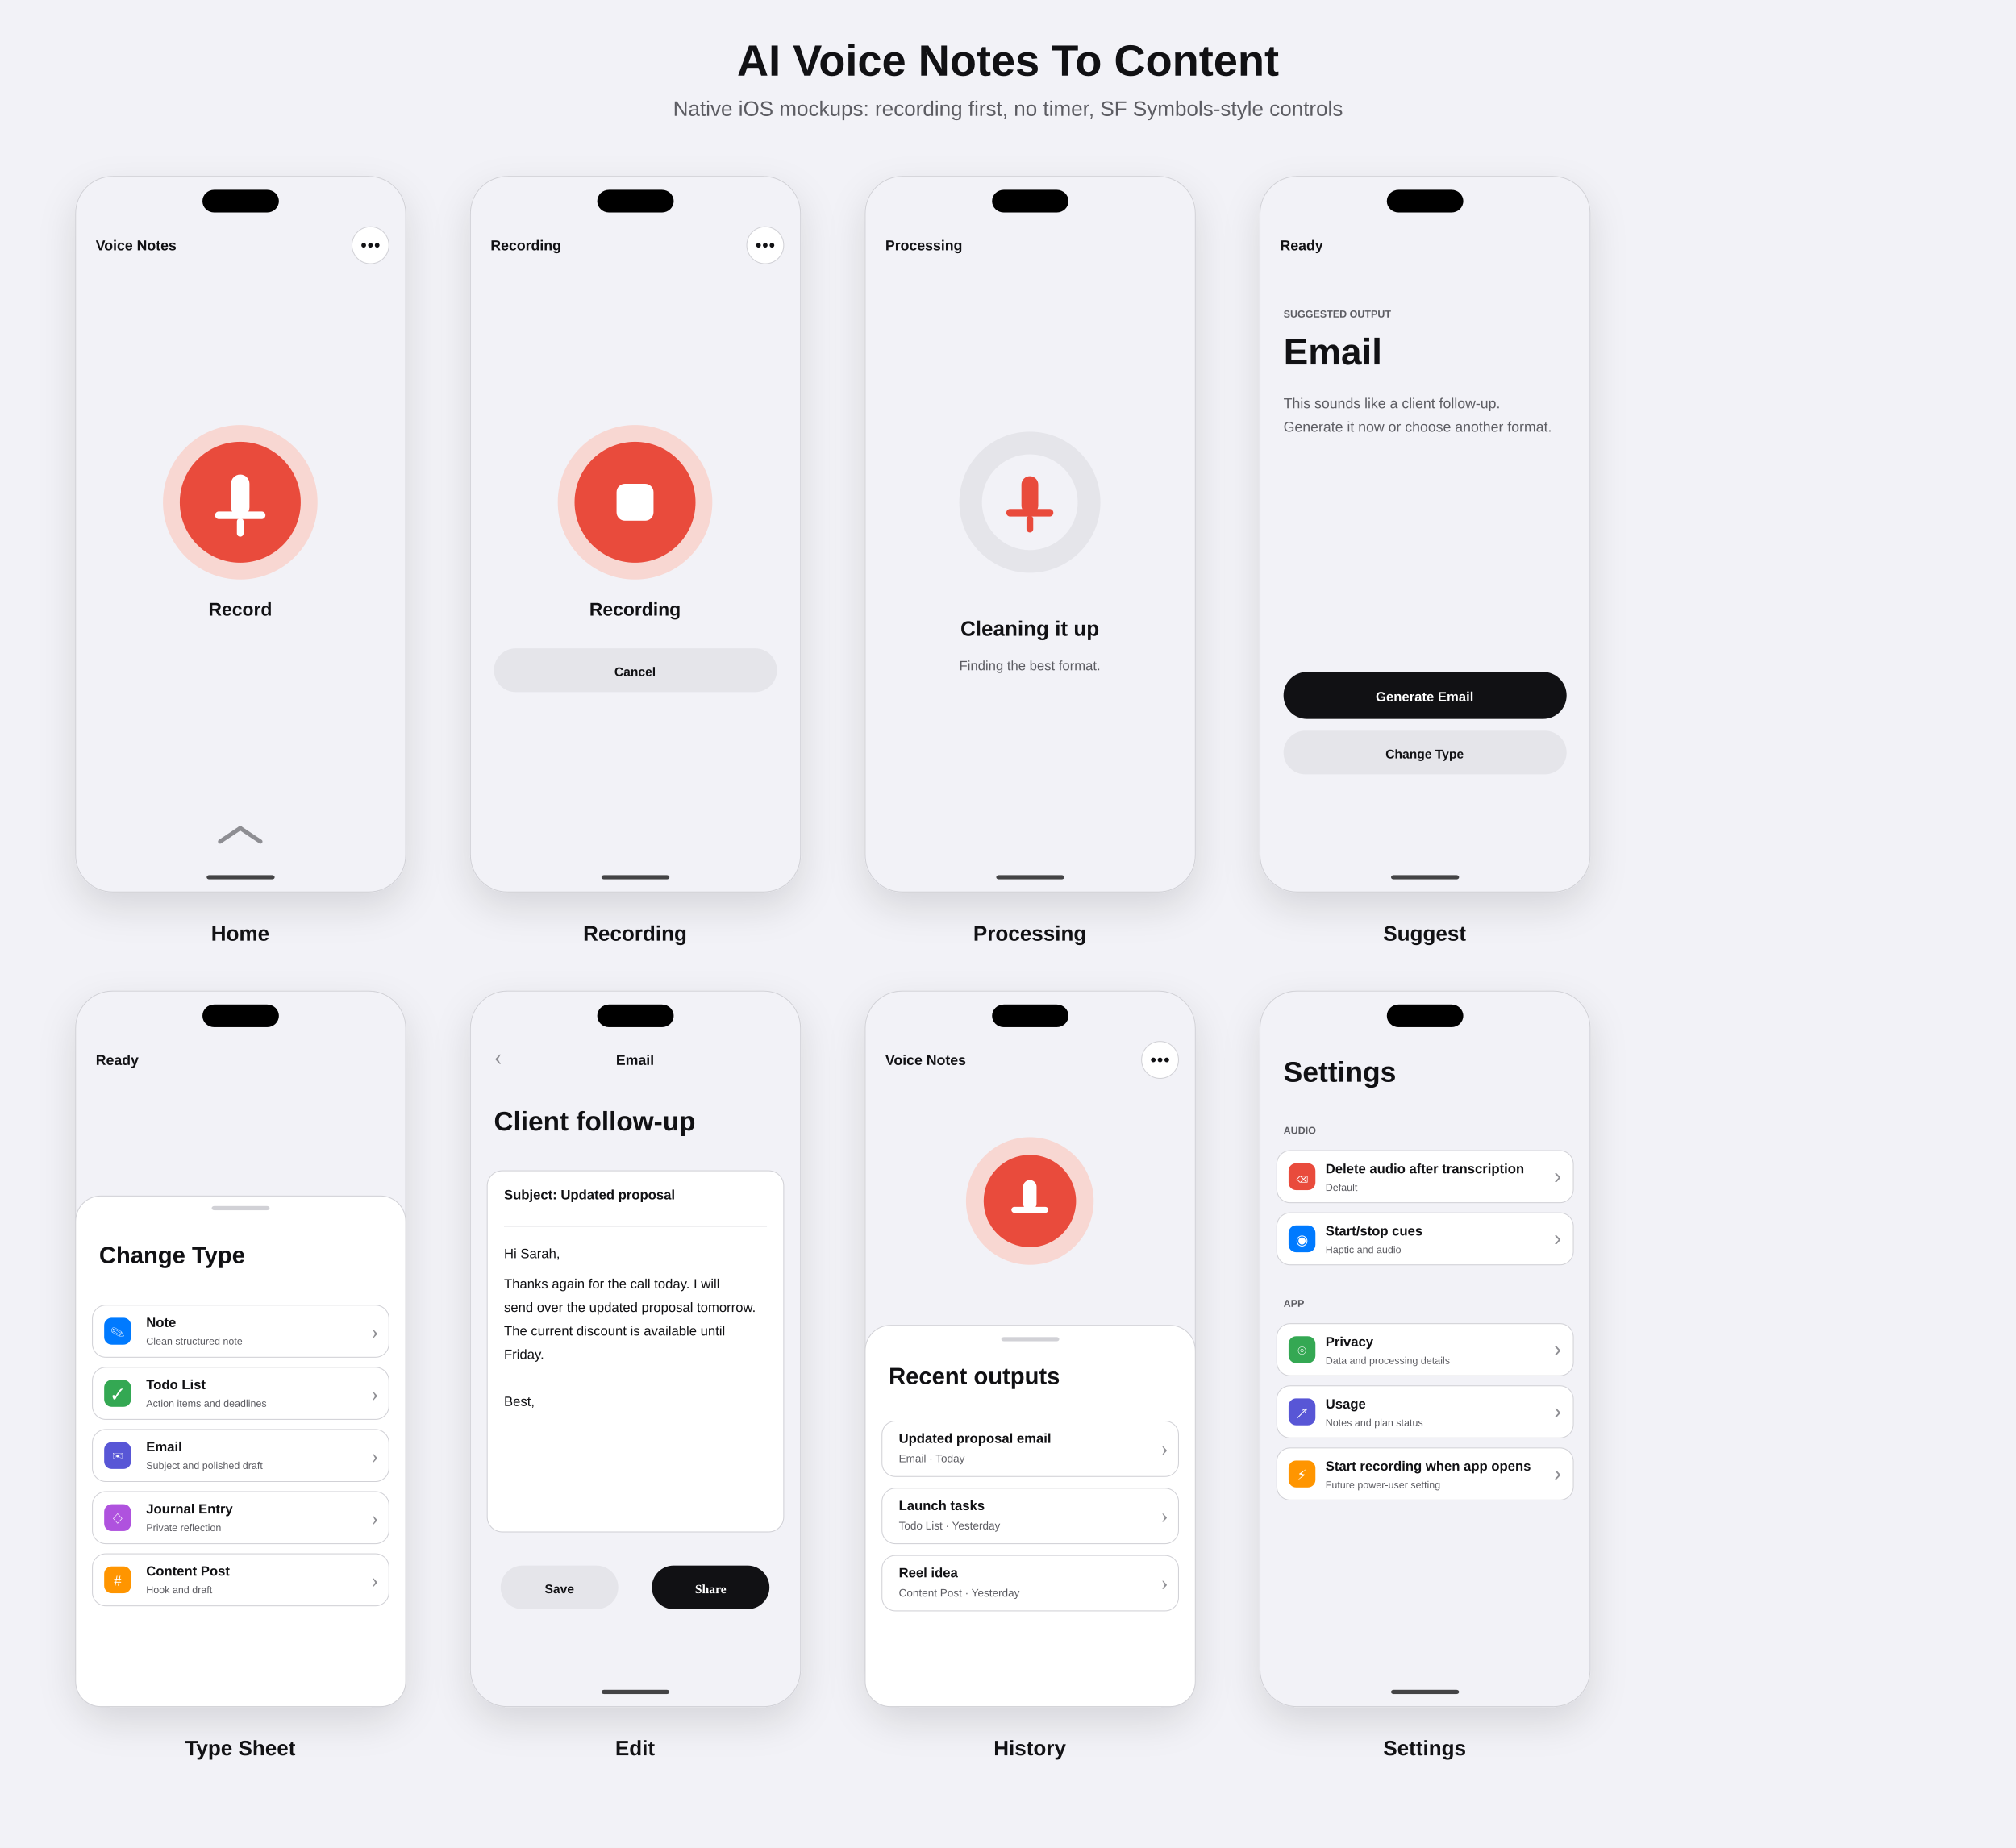
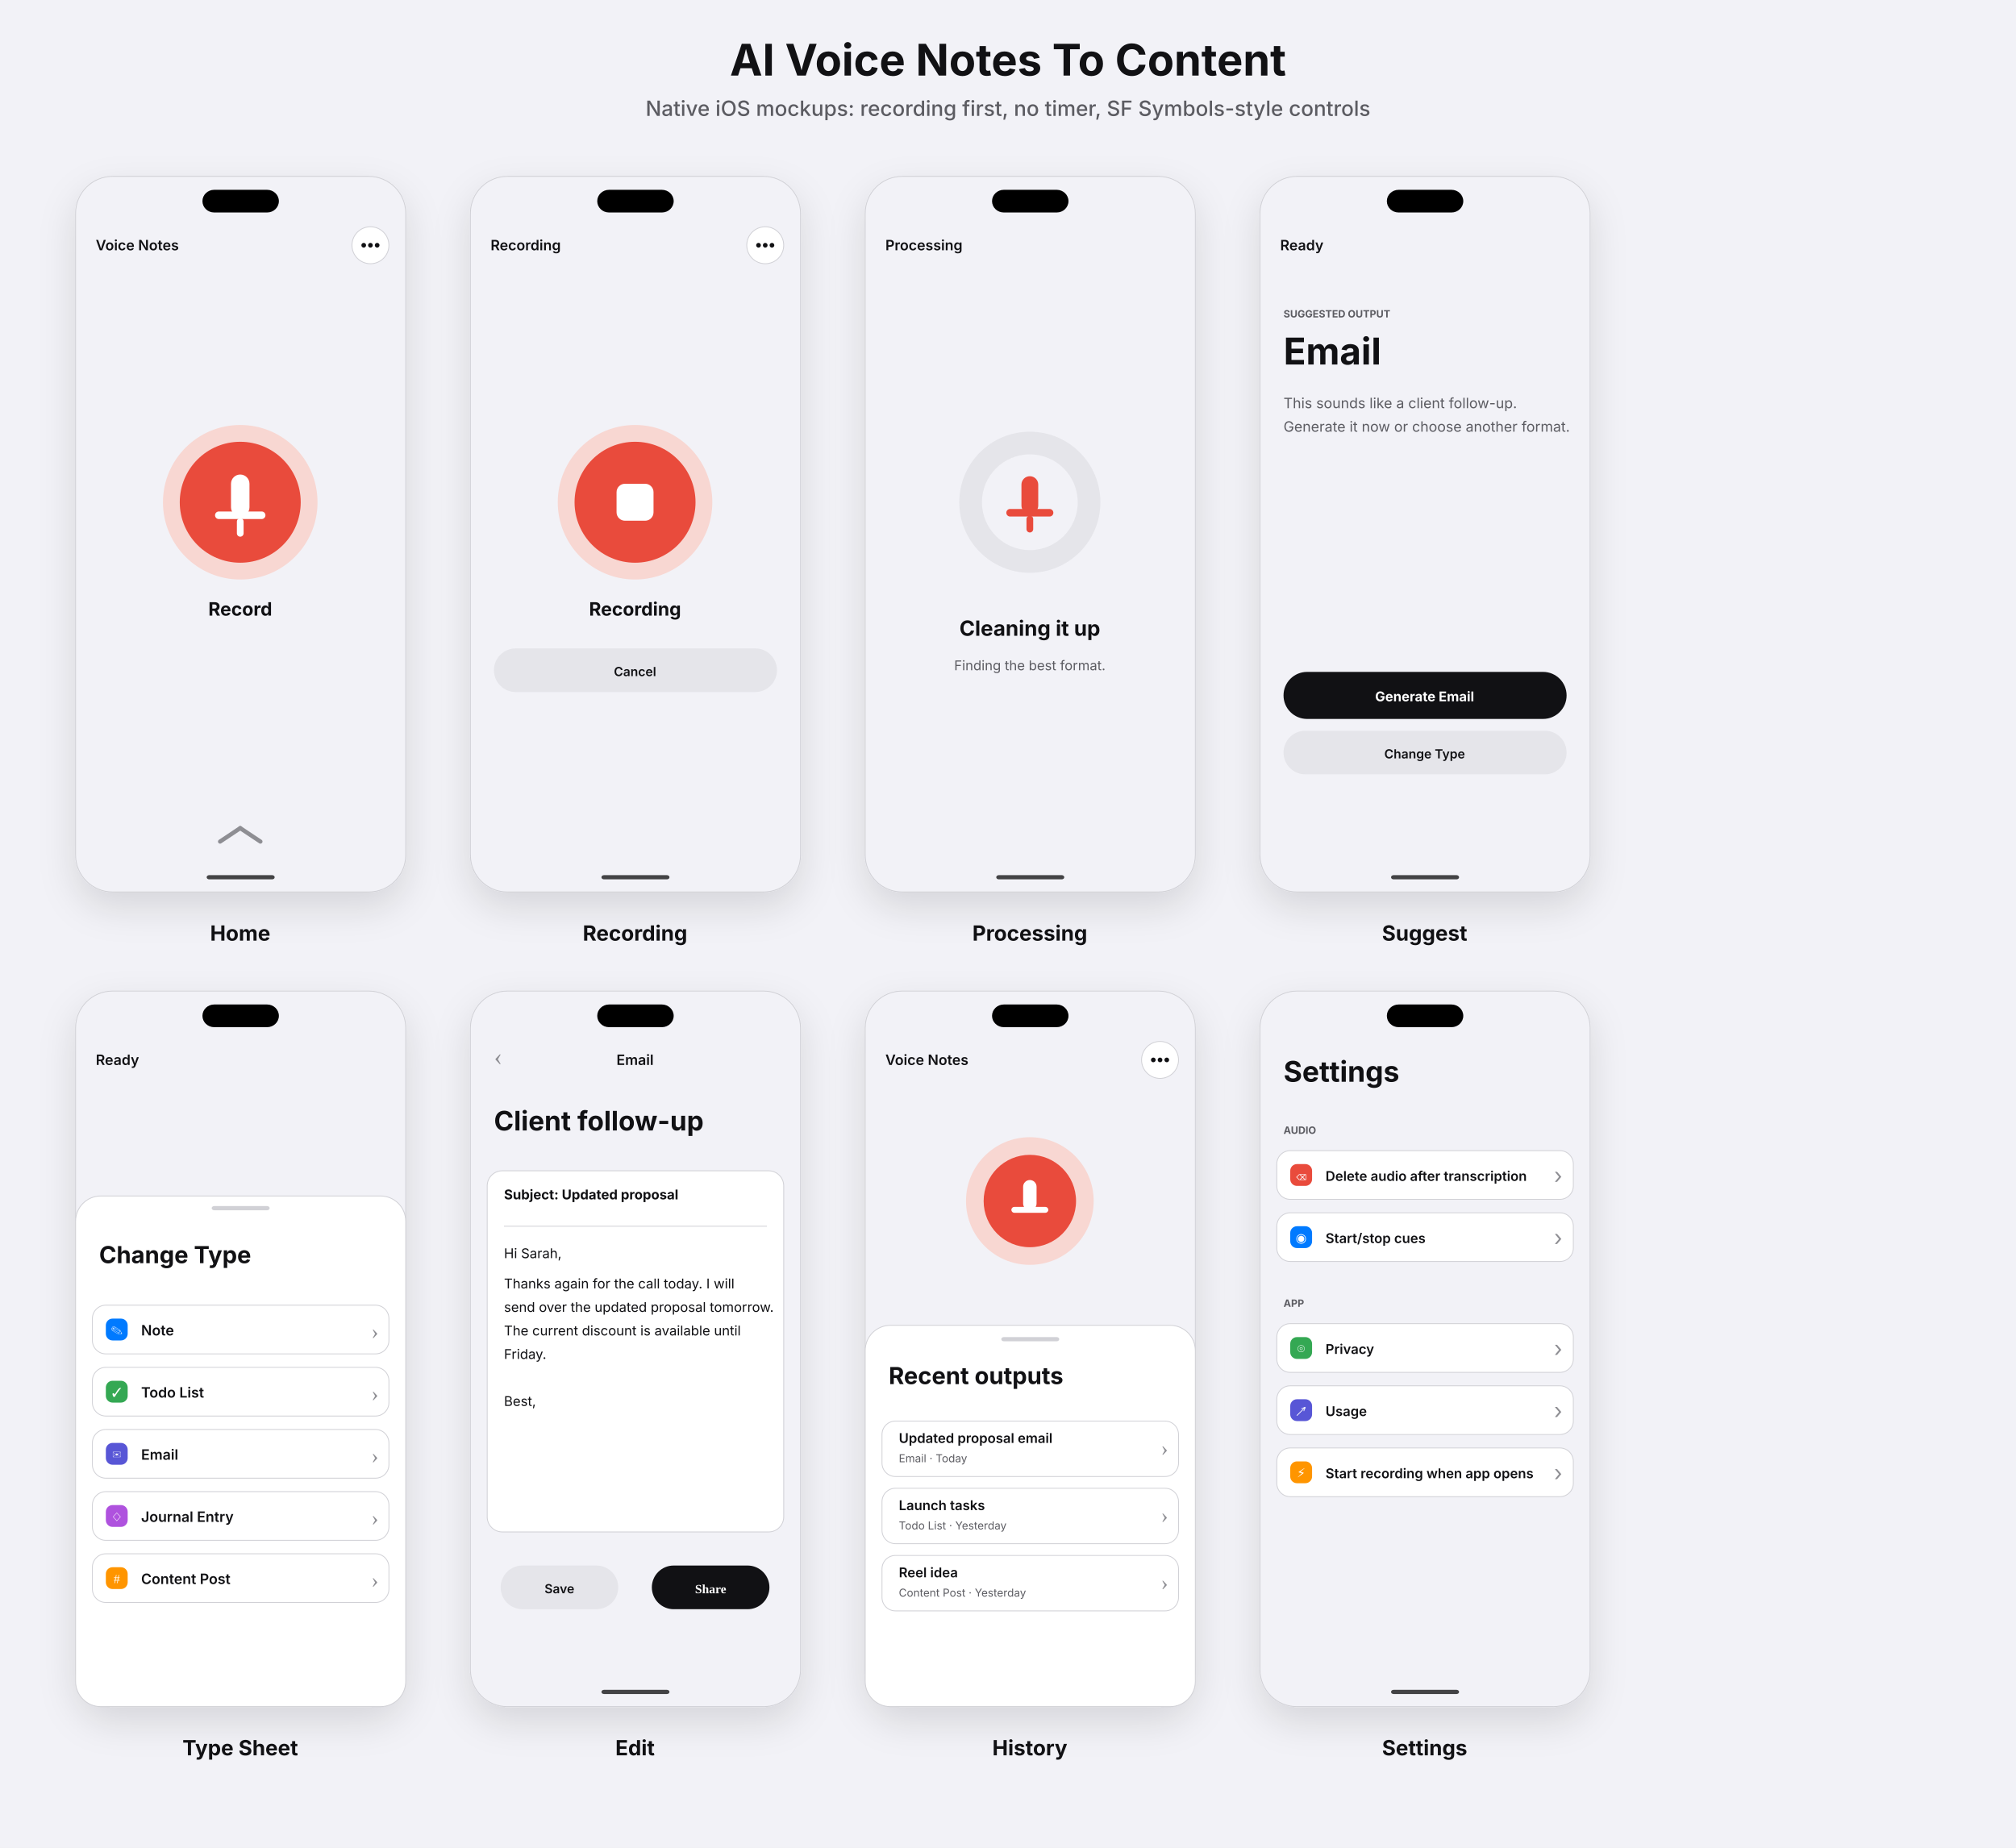
<svg xmlns="http://www.w3.org/2000/svg" width="2400" height="2200" viewBox="0 0 2400 2200">
  <rect width="2400" height="2200" fill="#f2f2f7" />
-   <text x="1200" y="90" text-anchor="middle" font-family="-apple-system, BlinkMacSystemFont, 'SF Pro Display', 'Helvetica Neue', Arial, sans-serif" font-size="52" font-weight="700" fill="#111114">AI Voice Notes To Content</text>
-   <text x="1200" y="138" text-anchor="middle" font-family="-apple-system, BlinkMacSystemFont, 'SF Pro Text', 'Helvetica Neue', Arial, sans-serif" font-size="25" font-weight="500" fill="#5c5c62">Native iOS mockups: recording first, no timer, SF Symbols-style controls</text>
+   <text x="1200" y="90" text-anchor="middle" font-family="-apple-system, BlinkMacSystemFont, 'SF Pro Display', Aptos, 'Segoe UI', sans-serif" font-size="52" font-weight="700" fill="#111114">AI Voice Notes To Content</text>
+   <text x="1200" y="138" text-anchor="middle" font-family="-apple-system, BlinkMacSystemFont, 'SF Pro Text', Aptos, 'Segoe UI', sans-serif" font-size="25" font-weight="500" fill="#5c5c62">Native iOS mockups: recording first, no timer, SF Symbols-style controls</text>
  <defs>
    <filter id="shadow" x="-20%" y="-20%" width="140%" height="140%">
      <feDropShadow dx="0" dy="18" stdDeviation="22" flood-color="#000000" flood-opacity="0.12" />
    </filter>
    <style>
-       .font { font-family: -apple-system, BlinkMacSystemFont, 'SF Pro Text', 'Helvetica Neue', Arial, sans-serif; }
-       .display { font-family: -apple-system, BlinkMacSystemFont, 'SF Pro Display', 'Helvetica Neue', Arial, sans-serif; }
+       .font { font-family: -apple-system, BlinkMacSystemFont, 'SF Pro Text', Aptos, 'Segoe UI', sans-serif; }
+       .display { font-family: -apple-system, BlinkMacSystemFont, 'SF Pro Display', Aptos, 'Segoe UI', sans-serif; }
      .phone { fill: #f2f2f7; stroke: #d1d1d6; stroke-width: 1; filter: url(#shadow); }
      .island { fill: #000000; }
      .label { fill: #111114; }
      .secondary { fill: #5c5c62; }
      .tertiary { fill: #8e8e93; }
      .group { fill: #ffffff; stroke: #d1d1d6; stroke-width: 1; }
      .soft { fill: #e5e5ea; }
      .red { fill: #e94b3c; }
      .redsoft { fill: #f8d7d2; }
      .blue { fill: #007aff; }
    </style>
  </defs>
  <g transform="translate(90 210)">
    <rect class="phone" width="393" height="852" rx="44" />
    <rect class="island" x="151" y="16" width="91" height="27" rx="14" />
    <rect x="156" y="832" width="81" height="5" rx="3" fill="#000" opacity=".72" />
    <text class="font label" x="24" y="88" font-size="17" font-weight="600">Voice Notes</text>
    <circle cx="351" cy="82" r="22" fill="#fff" stroke="#d1d1d6" />
    <circle cx="343" cy="82" r="2.8" fill="#111114" />
    <circle cx="351" cy="82" r="2.8" fill="#111114" />
    <circle cx="359" cy="82" r="2.8" fill="#111114" />
    <circle class="redsoft" cx="196" cy="388" r="92" />
    <circle class="red" cx="196" cy="388" r="72" />
    <rect x="185" y="355" width="22" height="50" rx="11" fill="#fff" />
    <rect x="166" y="399" width="60" height="9" rx="4.5" fill="#fff" />
    <rect x="192" y="407" width="8" height="22" rx="4" fill="#fff" />
    <text class="display label" x="196" y="523" font-size="22" font-weight="700" text-anchor="middle">Record</text>
    <line x1="172" y1="792" x2="196" y2="776" stroke="#8e8e93" stroke-width="5" stroke-linecap="round" />
    <line x1="220" y1="792" x2="196" y2="776" stroke="#8e8e93" stroke-width="5" stroke-linecap="round" />
    <text class="display label" x="196" y="910" font-size="25" font-weight="700" text-anchor="middle">Home</text>
  </g>
  <g transform="translate(560 210)">
    <rect class="phone" width="393" height="852" rx="44" />
    <rect class="island" x="151" y="16" width="91" height="27" rx="14" />
    <rect x="156" y="832" width="81" height="5" rx="3" fill="#000" opacity=".72" />
    <text class="font label" x="24" y="88" font-size="17" font-weight="600">Recording</text>
    <circle cx="351" cy="82" r="22" fill="#fff" stroke="#d1d1d6" />
    <circle cx="343" cy="82" r="2.8" fill="#111114" />
    <circle cx="351" cy="82" r="2.8" fill="#111114" />
    <circle cx="359" cy="82" r="2.8" fill="#111114" />
    <circle class="redsoft" cx="196" cy="388" r="92" />
    <circle class="red" cx="196" cy="388" r="72" />
    <rect x="174" y="366" width="44" height="44" rx="10" fill="#fff" />
    <text class="display label" x="196" y="523" font-size="22" font-weight="700" text-anchor="middle">Recording</text>
    <rect x="28" y="562" width="337" height="52" rx="26" fill="#e5e5ea" />
    <text class="font label" x="196" y="595" font-size="15" font-weight="600" text-anchor="middle">Cancel</text>
    <text class="display label" x="196" y="910" font-size="25" font-weight="700" text-anchor="middle">Recording</text>
  </g>
  <g transform="translate(1030 210)">
    <rect class="phone" width="393" height="852" rx="44" />
    <rect class="island" x="151" y="16" width="91" height="27" rx="14" />
    <rect x="156" y="832" width="81" height="5" rx="3" fill="#000" opacity=".72" />
    <text class="font label" x="24" y="88" font-size="17" font-weight="600">Processing</text>
    <circle cx="196" cy="388" r="84" fill="#e5e5ea" />
    <circle cx="196" cy="388" r="57" fill="#f2f2f7" />
    <rect x="186" y="357" width="20" height="45" rx="10" fill="#e94b3c" />
    <rect x="168" y="396" width="56" height="9" rx="4.5" fill="#e94b3c" />
    <rect x="192" y="404" width="8" height="20" rx="4" fill="#e94b3c" />
    <text class="display label" x="196" y="547" font-size="25" font-weight="700" text-anchor="middle">Cleaning it up</text>
    <text class="font secondary" x="196" y="588" font-size="16" text-anchor="middle">Finding the best format.</text>
    <text class="display label" x="196" y="910" font-size="25" font-weight="700" text-anchor="middle">Processing</text>
  </g>
  <g transform="translate(1500 210)">
    <rect class="phone" width="393" height="852" rx="44" />
    <rect class="island" x="151" y="16" width="91" height="27" rx="14" />
    <rect x="156" y="832" width="81" height="5" rx="3" fill="#000" opacity=".72" />
    <text class="font label" x="24" y="88" font-size="17" font-weight="600">Ready</text>
    <text class="font secondary" x="28" y="168" font-size="12" font-weight="700">SUGGESTED OUTPUT</text>
    <text class="display label" x="28" y="224" font-size="44" font-weight="700">Email</text>
    <text class="font secondary" x="28" y="276" font-size="17">This sounds like a client follow-up.</text>
    <text class="font secondary" x="28" y="304" font-size="17">Generate it now or choose another format.</text>
    <rect x="28" y="590" width="337" height="56" rx="28" fill="#111114" />
    <text class="font" x="196" y="625" font-size="16" font-weight="700" fill="#fff" text-anchor="middle">Generate Email</text>
    <rect x="28" y="660" width="337" height="52" rx="26" fill="#e5e5ea" />
    <text class="font label" x="196" y="693" font-size="15" font-weight="600" text-anchor="middle">Change Type</text>
    <text class="display label" x="196" y="910" font-size="25" font-weight="700" text-anchor="middle">Suggest</text>
  </g>
  <g transform="translate(90 1180)">
    <rect class="phone" width="393" height="852" rx="44" />
    <rect class="island" x="151" y="16" width="91" height="27" rx="14" />
    <rect x="156" y="832" width="81" height="5" rx="3" fill="#000" opacity=".72" />
    <text class="font label" x="24" y="88" font-size="17" font-weight="600">Ready</text>
    <rect class="group" x="0" y="244" width="393" height="608" rx="30" />
    <rect x="162" y="256" width="69" height="5" rx="3" fill="#d1d1d6" />
    <text class="display label" x="28" y="324" font-size="28" font-weight="700">Change Type</text>
    <g transform="translate(20 374)">
-       <rect class="group" width="353" height="62" rx="16" />
-       <rect x="14" y="15" width="32" height="32" rx="9" fill="#007aff" />
-       <text x="30" y="38" font-size="18" fill="#fff" text-anchor="middle">✎</text>
-       <text class="font label" x="64" y="26" font-size="16" font-weight="600">Note</text>
-       <text class="font secondary" x="64" y="47" font-size="12">Clean structured note</text>
+       <rect class="group" width="353" height="58" rx="16" />
+       <rect x="16" y="16" width="26" height="26" rx="8" fill="#007aff" />
+       <text x="29" y="35" font-size="15" fill="#fff" text-anchor="middle">✎</text>
+       <text class="font label" x="58" y="36" font-size="17" font-weight="600">Note</text>
      <text class="tertiary" x="332" y="40" font-size="26">›</text>
    </g>
    <g transform="translate(20 448)">
-       <rect class="group" width="353" height="62" rx="16" />
-       <rect x="14" y="15" width="32" height="32" rx="9" fill="#34a853" />
-       <text x="30" y="38" font-size="18" fill="#fff" text-anchor="middle">✓</text>
-       <text class="font label" x="64" y="26" font-size="16" font-weight="600">Todo List</text>
-       <text class="font secondary" x="64" y="47" font-size="12">Action items and deadlines</text>
+       <rect class="group" width="353" height="58" rx="16" />
+       <rect x="16" y="16" width="26" height="26" rx="8" fill="#34a853" />
+       <text x="29" y="35" font-size="15" fill="#fff" text-anchor="middle">✓</text>
+       <text class="font label" x="58" y="36" font-size="17" font-weight="600">Todo List</text>
      <text class="tertiary" x="332" y="40" font-size="26">›</text>
    </g>
    <g transform="translate(20 522)">
-       <rect class="group" width="353" height="62" rx="16" />
-       <rect x="14" y="15" width="32" height="32" rx="9" fill="#5856d6" />
-       <text x="30" y="38" font-size="18" fill="#fff" text-anchor="middle">✉</text>
-       <text class="font label" x="64" y="26" font-size="16" font-weight="600">Email</text>
-       <text class="font secondary" x="64" y="47" font-size="12">Subject and polished draft</text>
+       <rect class="group" width="353" height="58" rx="16" />
+       <rect x="16" y="16" width="26" height="26" rx="8" fill="#5856d6" />
+       <text x="29" y="35" font-size="15" fill="#fff" text-anchor="middle">✉</text>
+       <text class="font label" x="58" y="36" font-size="17" font-weight="600">Email</text>
      <text class="tertiary" x="332" y="40" font-size="26">›</text>
    </g>
    <g transform="translate(20 596)">
-       <rect class="group" width="353" height="62" rx="16" />
-       <rect x="14" y="15" width="32" height="32" rx="9" fill="#af52de" />
-       <text x="30" y="38" font-size="18" fill="#fff" text-anchor="middle">◇</text>
-       <text class="font label" x="64" y="26" font-size="16" font-weight="600">Journal Entry</text>
-       <text class="font secondary" x="64" y="47" font-size="12">Private reflection</text>
+       <rect class="group" width="353" height="58" rx="16" />
+       <rect x="16" y="16" width="26" height="26" rx="8" fill="#af52de" />
+       <text x="29" y="35" font-size="15" fill="#fff" text-anchor="middle">◇</text>
+       <text class="font label" x="58" y="36" font-size="17" font-weight="600">Journal Entry</text>
      <text class="tertiary" x="332" y="40" font-size="26">›</text>
    </g>
    <g transform="translate(20 670)">
-       <rect class="group" width="353" height="62" rx="16" />
-       <rect x="14" y="15" width="32" height="32" rx="9" fill="#ff9500" />
-       <text x="30" y="38" font-size="18" fill="#fff" text-anchor="middle">#</text>
-       <text class="font label" x="64" y="26" font-size="16" font-weight="600">Content Post</text>
-       <text class="font secondary" x="64" y="47" font-size="12">Hook and draft</text>
+       <rect class="group" width="353" height="58" rx="16" />
+       <rect x="16" y="16" width="26" height="26" rx="8" fill="#ff9500" />
+       <text x="29" y="35" font-size="15" fill="#fff" text-anchor="middle">#</text>
+       <text class="font label" x="58" y="36" font-size="17" font-weight="600">Content Post</text>
      <text class="tertiary" x="332" y="40" font-size="26">›</text>
    </g>
    <text class="display label" x="196" y="910" font-size="25" font-weight="700" text-anchor="middle">Type Sheet</text>
  </g>
  <g transform="translate(560 1180)">
    <rect class="phone" width="393" height="852" rx="44" />
    <rect class="island" x="151" y="16" width="91" height="27" rx="14" />
    <rect x="156" y="832" width="81" height="5" rx="3" fill="#000" opacity=".72" />
    <text class="tertiary" x="28" y="88" font-size="30">‹</text>
    <text class="font label" x="196" y="88" font-size="17" font-weight="600" text-anchor="middle">Email</text>
    <text class="display label" x="28" y="166" font-size="32" font-weight="700">Client follow-up</text>
    <rect class="group" x="20" y="214" width="353" height="430" rx="18" />
    <text class="font label" x="40" y="248" font-size="16" font-weight="700">Subject: Updated proposal</text>
    <line x1="40" y1="280" x2="353" y2="280" stroke="#d1d1d6" />
    <text class="font label" x="40" y="318" font-size="16">Hi Sarah,</text>
    <text class="font label" x="40" y="354" font-size="16">Thanks again for the call today. I will</text>
    <text class="font label" x="40" y="382" font-size="16">send over the updated proposal tomorrow.</text>
    <text class="font label" x="40" y="410" font-size="16">The current discount is available until</text>
    <text class="font label" x="40" y="438" font-size="16">Friday.</text>
    <text class="font label" x="40" y="494" font-size="16">Best,</text>
    <rect x="36" y="684" width="140" height="52" rx="26" fill="#e5e5ea" />
    <text class="font label" x="106" y="717" font-size="15" font-weight="600" text-anchor="middle">Save</text>
    <rect x="216" y="684" width="140" height="52" rx="26" fill="#111114" />
    <text x="286" y="717" font-size="15" font-weight="700" fill="#fff" text-anchor="middle">Share</text>
    <text class="display label" x="196" y="910" font-size="25" font-weight="700" text-anchor="middle">Edit</text>
  </g>
  <g transform="translate(1030 1180)">
    <rect class="phone" width="393" height="852" rx="44" />
    <rect class="island" x="151" y="16" width="91" height="27" rx="14" />
    <rect x="156" y="832" width="81" height="5" rx="3" fill="#000" opacity=".72" />
    <text class="font label" x="24" y="88" font-size="17" font-weight="600">Voice Notes</text>
    <circle cx="351" cy="82" r="22" fill="#fff" stroke="#d1d1d6" />
    <circle cx="343" cy="82" r="2.8" fill="#111114" />
    <circle cx="351" cy="82" r="2.8" fill="#111114" />
    <circle cx="359" cy="82" r="2.8" fill="#111114" />
    <circle class="redsoft" cx="196" cy="250" r="76" />
    <circle class="red" cx="196" cy="250" r="55" />
    <rect x="188" y="225" width="16" height="36" rx="8" fill="#fff" />
    <rect x="174" y="257" width="44" height="7" rx="3.5" fill="#fff" />
    <rect class="group" x="0" y="398" width="393" height="454" rx="30" />
    <rect x="162" y="412" width="69" height="5" rx="3" fill="#d1d1d6" />
    <text class="display label" x="28" y="468" font-size="28" font-weight="700">Recent outputs</text>
    <g transform="translate(20 512)">
      <rect class="group" width="353" height="66" rx="16" />
      <text class="font label" x="20" y="26" font-size="16" font-weight="600">Updated proposal email</text>
      <text class="font secondary" x="20" y="49" font-size="13">Email · Today</text>
      <text class="tertiary" x="332" y="41" font-size="26">›</text>
    </g>
    <g transform="translate(20 592)">
      <rect class="group" width="353" height="66" rx="16" />
      <text class="font label" x="20" y="26" font-size="16" font-weight="600">Launch tasks</text>
      <text class="font secondary" x="20" y="49" font-size="13">Todo List · Yesterday</text>
      <text class="tertiary" x="332" y="41" font-size="26">›</text>
    </g>
    <g transform="translate(20 672)">
      <rect class="group" width="353" height="66" rx="16" />
      <text class="font label" x="20" y="26" font-size="16" font-weight="600">Reel idea</text>
      <text class="font secondary" x="20" y="49" font-size="13">Content Post · Yesterday</text>
      <text class="tertiary" x="332" y="41" font-size="26">›</text>
    </g>
    <text class="display label" x="196" y="910" font-size="25" font-weight="700" text-anchor="middle">History</text>
  </g>
  <g transform="translate(1500 1180)">
    <rect class="phone" width="393" height="852" rx="44" />
    <rect class="island" x="151" y="16" width="91" height="27" rx="14" />
    <rect x="156" y="832" width="81" height="5" rx="3" fill="#000" opacity=".72" />
    <text class="display label" x="28" y="108" font-size="34" font-weight="700">Settings</text>
    <text class="font secondary" x="28" y="170" font-size="12" font-weight="700">AUDIO</text>
    <g transform="translate(20 190)">
-       <rect class="group" width="353" height="62" rx="16" />
-       <rect x="14" y="15" width="32" height="32" rx="9" fill="#e94b3c" />
-       <text x="30" y="38" font-size="17" fill="#fff" text-anchor="middle">⌫</text>
-       <text class="font label" x="58" y="27" font-size="16" font-weight="600">Delete audio after transcription</text>
-       <text class="font secondary" x="58" y="48" font-size="12">Default</text>
+       <rect class="group" width="353" height="58" rx="16" />
+       <rect x="16" y="16" width="26" height="26" rx="8" fill="#e94b3c" />
+       <text x="29" y="35" font-size="15" fill="#fff" text-anchor="middle">⌫</text>
+       <text class="font label" x="58" y="36" font-size="16" font-weight="600">Delete audio after transcription</text>
      <text class="font tertiary" x="330" y="39" font-size="26">›</text>
    </g>
    <g transform="translate(20 264)">
-       <rect class="group" width="353" height="62" rx="16" />
-       <rect x="14" y="15" width="32" height="32" rx="9" fill="#007aff" />
-       <text x="30" y="38" font-size="17" fill="#fff" text-anchor="middle">◉</text>
-       <text class="font label" x="58" y="27" font-size="16" font-weight="600">Start/stop cues</text>
-       <text class="font secondary" x="58" y="48" font-size="12">Haptic and audio</text>
+       <rect class="group" width="353" height="58" rx="16" />
+       <rect x="16" y="16" width="26" height="26" rx="8" fill="#007aff" />
+       <text x="29" y="35" font-size="15" fill="#fff" text-anchor="middle">◉</text>
+       <text class="font label" x="58" y="36" font-size="16" font-weight="600">Start/stop cues</text>
      <text class="font tertiary" x="330" y="39" font-size="26">›</text>
    </g>
    <text class="font secondary" x="28" y="376" font-size="12" font-weight="700">APP</text>
    <g transform="translate(20 396)">
-       <rect class="group" width="353" height="62" rx="16" />
-       <rect x="14" y="15" width="32" height="32" rx="9" fill="#34a853" />
-       <text x="30" y="38" font-size="17" fill="#fff" text-anchor="middle">⌾</text>
-       <text class="font label" x="58" y="27" font-size="16" font-weight="600">Privacy</text>
-       <text class="font secondary" x="58" y="48" font-size="12">Data and processing details</text>
+       <rect class="group" width="353" height="58" rx="16" />
+       <rect x="16" y="16" width="26" height="26" rx="8" fill="#34a853" />
+       <text x="29" y="35" font-size="15" fill="#fff" text-anchor="middle">⌾</text>
+       <text class="font label" x="58" y="36" font-size="16" font-weight="600">Privacy</text>
      <text class="font tertiary" x="330" y="39" font-size="26">›</text>
    </g>
    <g transform="translate(20 470)">
-       <rect class="group" width="353" height="62" rx="16" />
-       <rect x="14" y="15" width="32" height="32" rx="9" fill="#5856d6" />
-       <text x="30" y="38" font-size="17" fill="#fff" text-anchor="middle">↗</text>
-       <text class="font label" x="58" y="27" font-size="16" font-weight="600">Usage</text>
-       <text class="font secondary" x="58" y="48" font-size="12">Notes and plan status</text>
+       <rect class="group" width="353" height="58" rx="16" />
+       <rect x="16" y="16" width="26" height="26" rx="8" fill="#5856d6" />
+       <text x="29" y="35" font-size="15" fill="#fff" text-anchor="middle">↗</text>
+       <text class="font label" x="58" y="36" font-size="16" font-weight="600">Usage</text>
      <text class="font tertiary" x="330" y="39" font-size="26">›</text>
    </g>
    <g transform="translate(20 544)">
-       <rect class="group" width="353" height="62" rx="16" />
-       <rect x="14" y="15" width="32" height="32" rx="9" fill="#ff9500" />
-       <text x="30" y="38" font-size="17" fill="#fff" text-anchor="middle">⚡</text>
-       <text class="font label" x="58" y="27" font-size="16" font-weight="600">Start recording when app opens</text>
-       <text class="font secondary" x="58" y="48" font-size="12">Future power-user setting</text>
+       <rect class="group" width="353" height="58" rx="16" />
+       <rect x="16" y="16" width="26" height="26" rx="8" fill="#ff9500" />
+       <text x="29" y="35" font-size="15" fill="#fff" text-anchor="middle">⚡</text>
+       <text class="font label" x="58" y="36" font-size="16" font-weight="600">Start recording when app opens</text>
      <text class="font tertiary" x="330" y="39" font-size="26">›</text>
    </g>
    <text class="display label" x="196" y="910" font-size="25" font-weight="700" text-anchor="middle">Settings</text>
  </g>
</svg>
